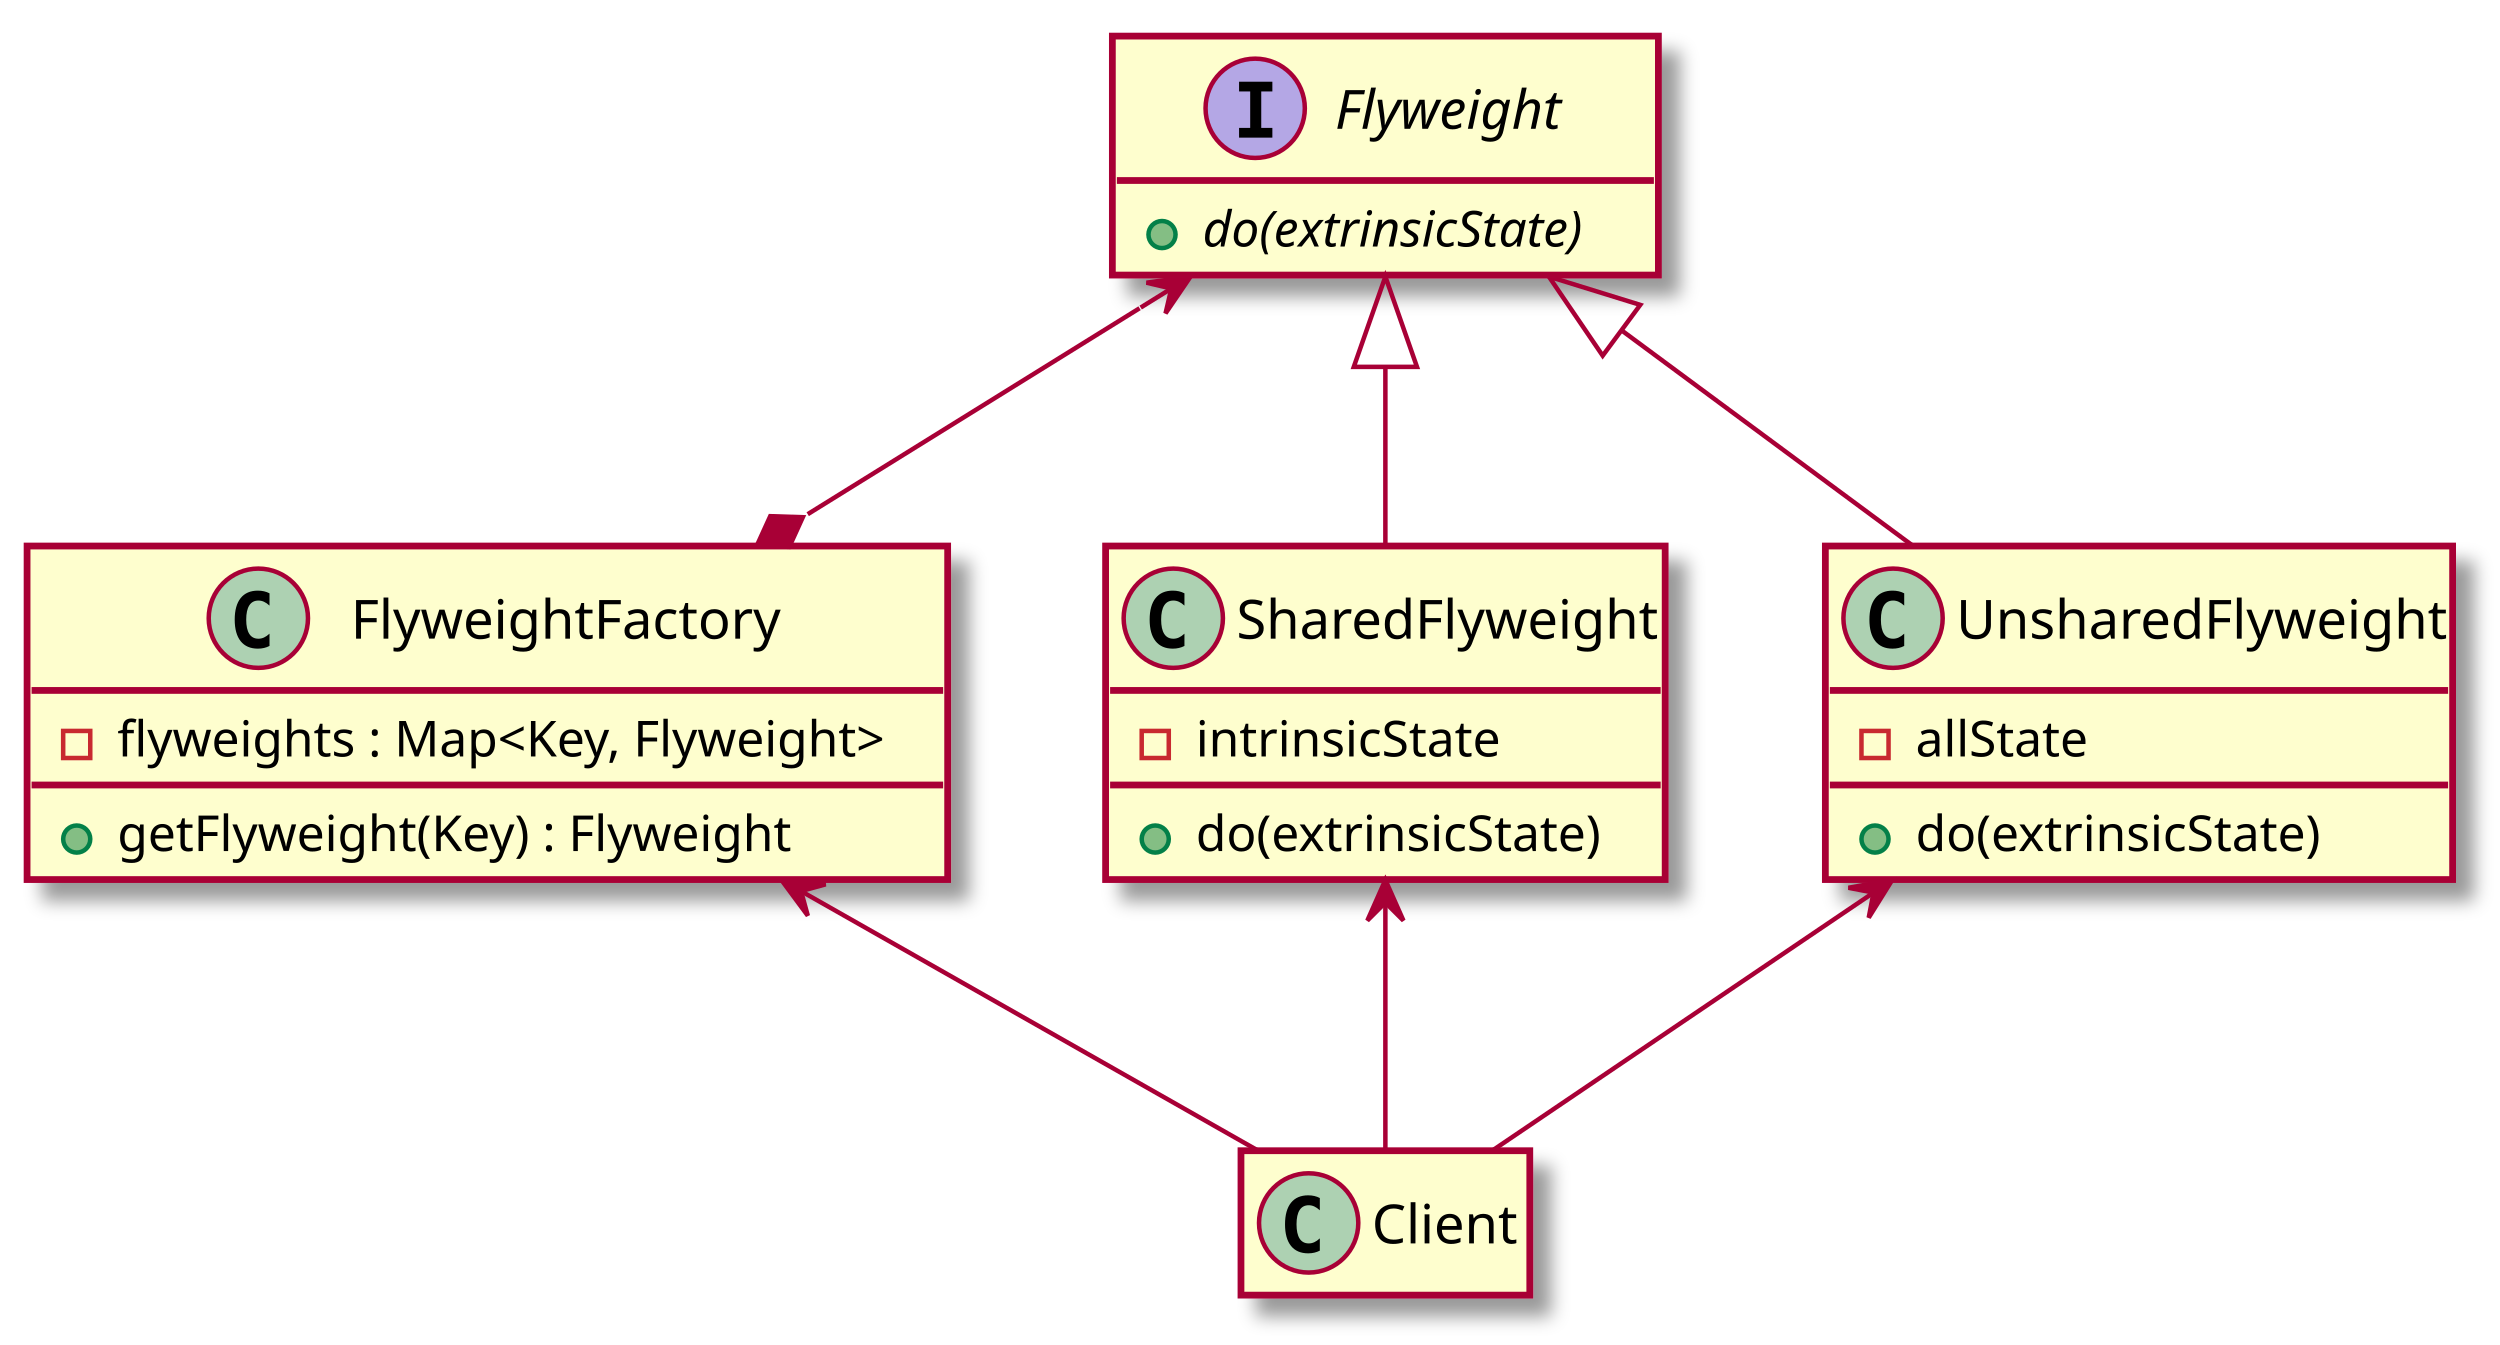
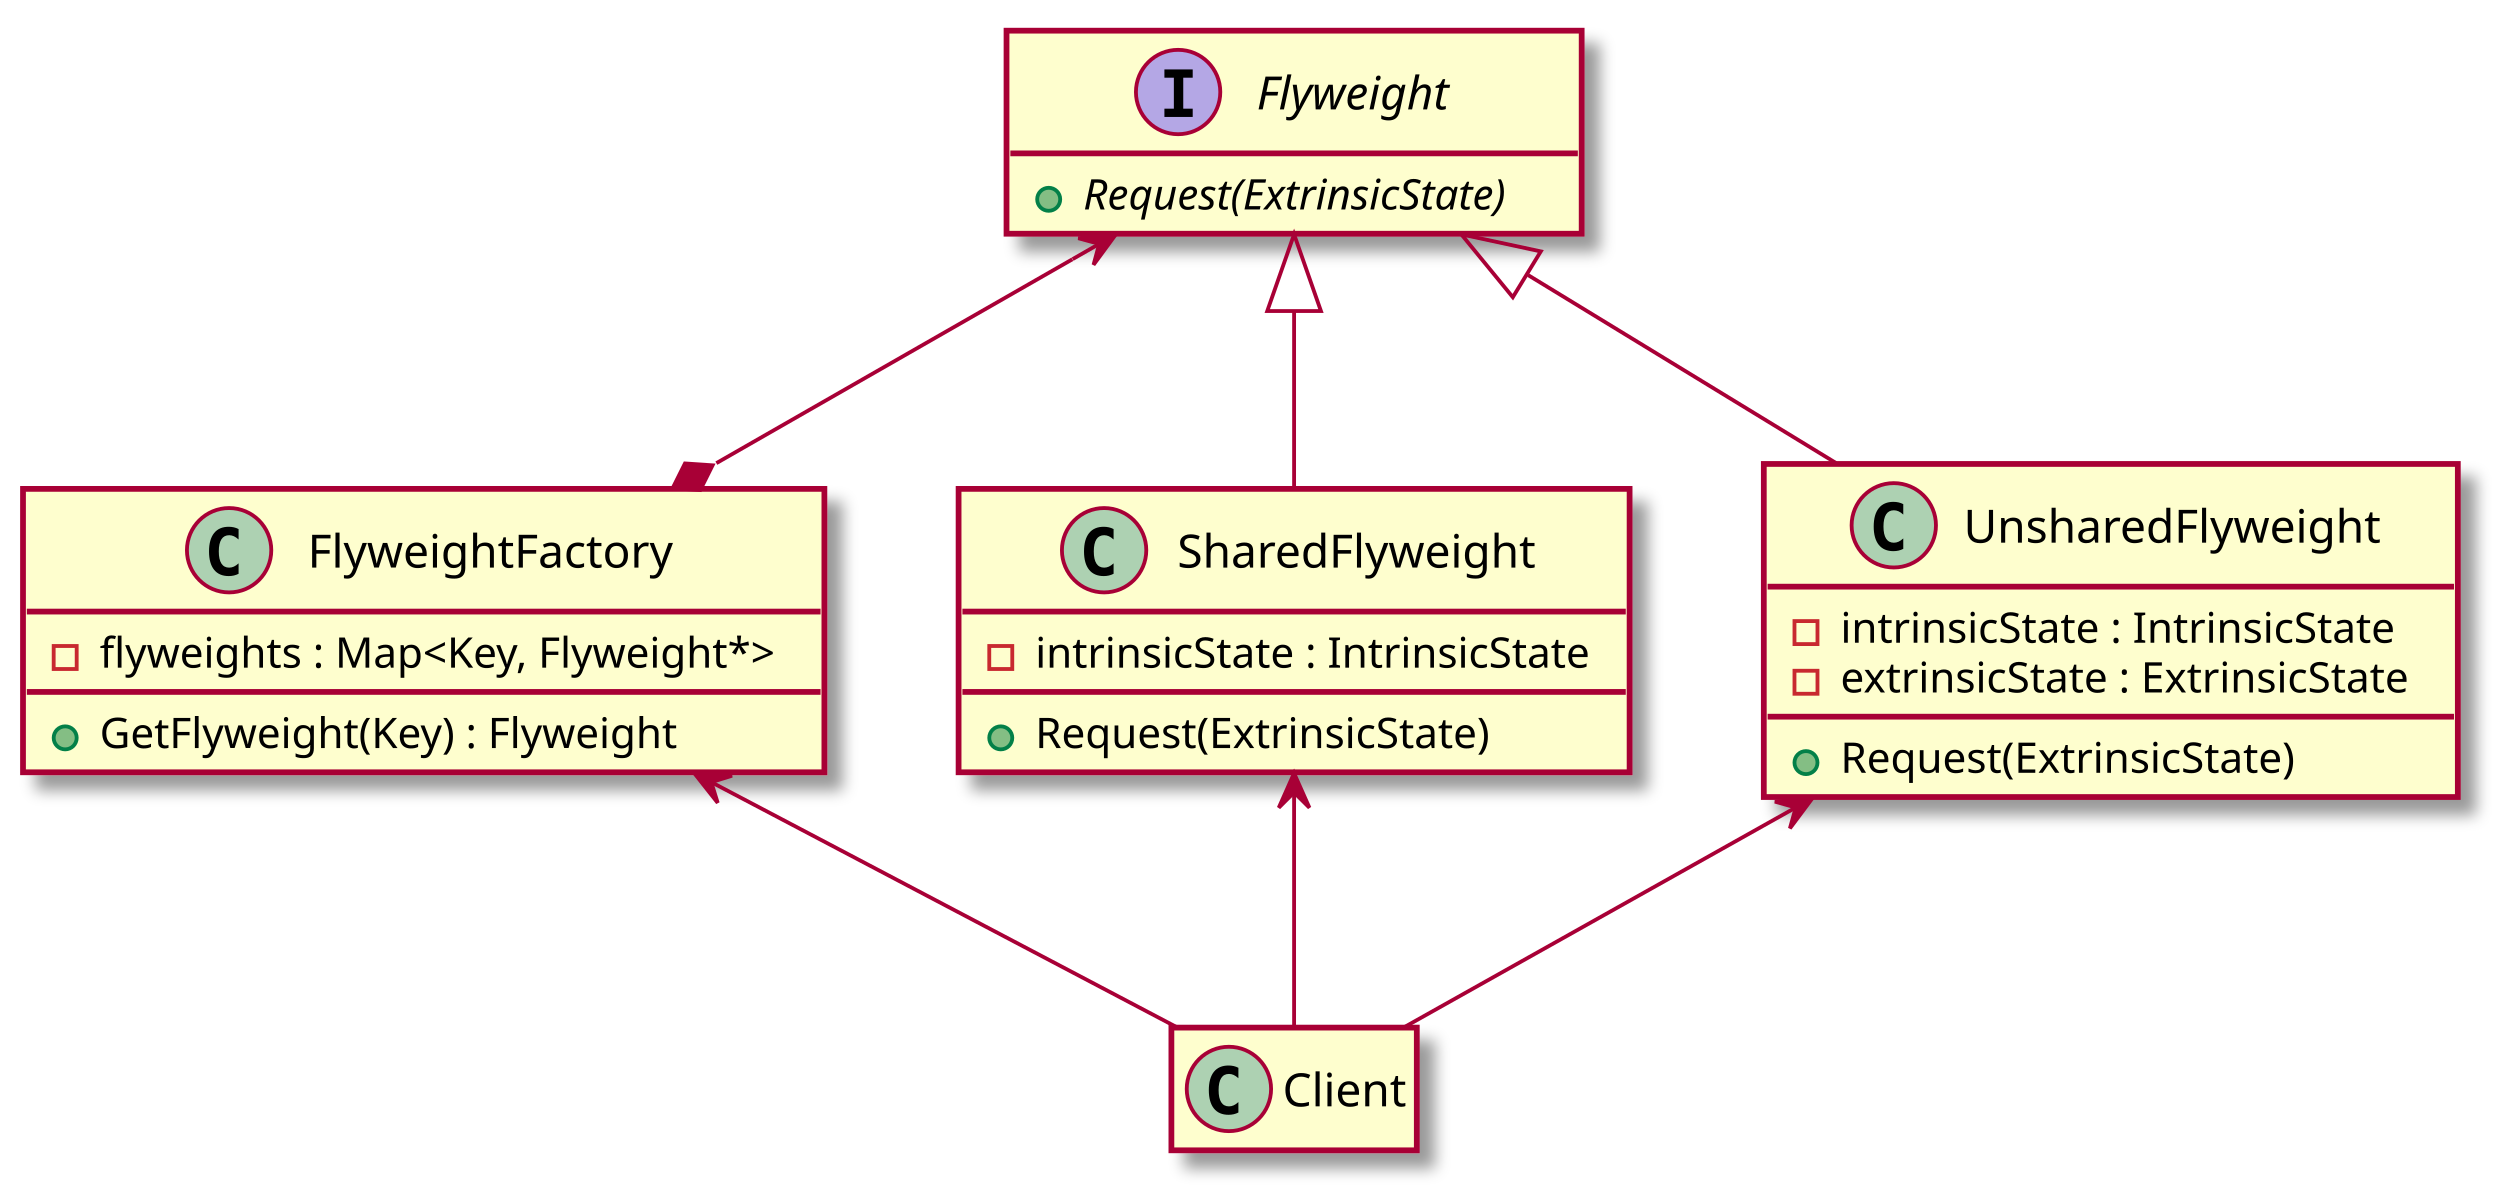
- <svg xmlns="http://www.w3.org/2000/svg" contentScriptType="application/ecmascript" contentStyleType="text/css" height="298px" preserveAspectRatio="none" style="width:554px;height:298px;" version="1.1" viewBox="0 0 554 298" width="554px" zoomAndPan="magnify">
+ <svg xmlns="http://www.w3.org/2000/svg" contentScriptType="application/ecmascript" contentStyleType="text/css" height="311px" preserveAspectRatio="none" style="width:652px;height:311px;" version="1.1" viewBox="0 0 652 311" width="652px" zoomAndPan="magnify">
  <defs>
-     <filter height="300%" id="f1h2ymdb4ndcr1" width="300%" x="-1" y="-1">
+     <filter height="300%" id="fpniu04o34m0n" width="300%" x="-1" y="-1">
      <feGaussianBlur result="blurOut" stdDeviation="2.0" />
      <feColorMatrix in="blurOut" result="blurOut2" type="matrix" values="0 0 0 0 0 0 0 0 0 0 0 0 0 0 0 0 0 0 .4 0" />
      <feOffset dx="4.0" dy="4.0" in="blurOut2" result="blurOut3" />
      <feBlend in="SourceGraphic" in2="blurOut3" mode="normal" />
    </filter>
  </defs>
  <g>
-     <rect fill="#FEFECE" filter="url(#f1h2ymdb4ndcr1)" height="52.955" id="Flyweight" style="stroke: #A80036; stroke-width: 1.5;" width="121" x="246.5" y="8" />
-     <ellipse cx="278.15" cy="24" fill="#B4A7E5" rx="11" ry="11" style="stroke: #A80036; stroke-width: 1.0;" />
-     <path d="M274.578,20.265 L274.578,18.107 L281.957,18.107 L281.957,20.265 L279.492,20.265 L279.492,28.342 L281.957,28.342 L281.957,30.5 L274.578,30.5 L274.578,28.342 L277.043,28.342 L277.043,20.265 Z " />
-     <text fill="#000000" font-family="sans-serif" font-size="12" font-style="italic" lengthAdjust="spacingAndGlyphs" textLength="52" x="295.85" y="28.535">Flyweight</text>
-     <line style="stroke: #A80036; stroke-width: 1.5;" x1="247.5" x2="366.5" y1="40" y2="40" />
-     <ellipse cx="257.5" cy="51.977" fill="#84BE84" rx="3" ry="3" style="stroke: #038048; stroke-width: 1.0;" />
-     <text fill="#000000" font-family="sans-serif" font-size="11" font-style="italic" lengthAdjust="spacingAndGlyphs" textLength="95" x="266.5" y="54.635">do(extrinsicState)</text>
-     <rect fill="#FEFECE" filter="url(#f1h2ymdb4ndcr1)" height="73.91" id="FlyweightFactory" style="stroke: #A80036; stroke-width: 1.5;" width="204" x="6" y="121" />
-     <ellipse cx="57.25" cy="137" fill="#ADD1B2" rx="11" ry="11" style="stroke: #A80036; stroke-width: 1.0;" />
-     <path d="M59.723,143.143 Q59.142,143.442 58.503,143.591 Q57.864,143.741 57.158,143.741 Q54.651,143.741 53.331,142.089 Q52.012,140.437 52.012,137.316 Q52.012,134.186 53.331,132.535 Q54.651,130.883 57.158,130.883 Q57.864,130.883 58.511,131.032 Q59.159,131.182 59.723,131.481 L59.723,134.203 Q59.092,133.622 58.499,133.352 Q57.905,133.083 57.274,133.083 Q55.93,133.083 55.245,134.149 Q54.56,135.216 54.56,137.316 Q54.56,139.408 55.245,140.474 Q55.93,141.541 57.274,141.541 Q57.905,141.541 58.499,141.271 Q59.092,141.001 59.723,140.42 Z " />
-     <text fill="#000000" font-family="sans-serif" font-size="12" lengthAdjust="spacingAndGlyphs" textLength="93" x="77.75" y="141.535">FlyweightFactory</text>
-     <line style="stroke: #A80036; stroke-width: 1.5;" x1="7" x2="209" y1="153" y2="153" />
-     <rect fill="none" height="6" style="stroke: #C82930; stroke-width: 1.0;" width="6" x="14" y="161.977" />
-     <text fill="#000000" font-family="sans-serif" font-size="11" lengthAdjust="spacingAndGlyphs" textLength="178" x="26" y="167.635">flyweights : Map&lt;Key, Flyweight&gt;</text>
-     <line style="stroke: #A80036; stroke-width: 1.5;" x1="7" x2="209" y1="173.955" y2="173.955" />
-     <ellipse cx="17" cy="185.933" fill="#84BE84" rx="3" ry="3" style="stroke: #038048; stroke-width: 1.0;" />
-     <text fill="#000000" font-family="sans-serif" font-size="11" lengthAdjust="spacingAndGlyphs" textLength="153" x="26" y="188.59">getFlyweight(Key) : Flyweight</text>
-     <rect fill="#FEFECE" filter="url(#f1h2ymdb4ndcr1)" height="73.91" id="SharedFlyweight" style="stroke: #A80036; stroke-width: 1.5;" width="124" x="245" y="121" />
-     <ellipse cx="260" cy="137" fill="#ADD1B2" rx="11" ry="11" style="stroke: #A80036; stroke-width: 1.0;" />
-     <path d="M262.473,143.143 Q261.892,143.442 261.253,143.591 Q260.614,143.741 259.908,143.741 Q257.401,143.741 256.082,142.089 Q254.762,140.437 254.762,137.316 Q254.762,134.186 256.082,132.535 Q257.401,130.883 259.908,130.883 Q260.614,130.883 261.261,131.032 Q261.909,131.182 262.473,131.481 L262.473,134.203 Q261.842,133.622 261.249,133.352 Q260.655,133.083 260.024,133.083 Q258.68,133.083 257.995,134.149 Q257.31,135.216 257.31,137.316 Q257.31,139.408 257.995,140.474 Q258.68,141.541 260.024,141.541 Q260.655,141.541 261.249,141.271 Q261.842,141.001 262.473,140.42 Z " />
-     <text fill="#000000" font-family="sans-serif" font-size="12" lengthAdjust="spacingAndGlyphs" textLength="92" x="274" y="141.535">SharedFlyweight</text>
-     <line style="stroke: #A80036; stroke-width: 1.5;" x1="246" x2="368" y1="153" y2="153" />
-     <rect fill="none" height="6" style="stroke: #C82930; stroke-width: 1.0;" width="6" x="253" y="161.977" />
-     <text fill="#000000" font-family="sans-serif" font-size="11" lengthAdjust="spacingAndGlyphs" textLength="70" x="265" y="167.635">intrinsicState</text>
-     <line style="stroke: #A80036; stroke-width: 1.5;" x1="246" x2="368" y1="173.955" y2="173.955" />
-     <ellipse cx="256" cy="185.933" fill="#84BE84" rx="3" ry="3" style="stroke: #038048; stroke-width: 1.0;" />
-     <text fill="#000000" font-family="sans-serif" font-size="11" lengthAdjust="spacingAndGlyphs" textLength="95" x="265" y="188.59">do(extrinsicState)</text>
-     <rect fill="#FEFECE" filter="url(#f1h2ymdb4ndcr1)" height="73.91" id="UnsharedFlyweight" style="stroke: #A80036; stroke-width: 1.5;" width="139" x="404.5" y="121" />
-     <ellipse cx="419.5" cy="137" fill="#ADD1B2" rx="11" ry="11" style="stroke: #A80036; stroke-width: 1.0;" />
-     <path d="M421.973,143.143 Q421.392,143.442 420.753,143.591 Q420.114,143.741 419.408,143.741 Q416.901,143.741 415.582,142.089 Q414.262,140.437 414.262,137.316 Q414.262,134.186 415.582,132.535 Q416.901,130.883 419.408,130.883 Q420.114,130.883 420.761,131.032 Q421.409,131.182 421.973,131.481 L421.973,134.203 Q421.342,133.622 420.749,133.352 Q420.155,133.083 419.524,133.083 Q418.18,133.083 417.495,134.149 Q416.81,135.216 416.81,137.316 Q416.81,139.408 417.495,140.474 Q418.18,141.541 419.524,141.541 Q420.155,141.541 420.749,141.271 Q421.342,141.001 421.973,140.42 Z " />
-     <text fill="#000000" font-family="sans-serif" font-size="12" lengthAdjust="spacingAndGlyphs" textLength="107" x="433.5" y="141.535">UnsharedFlyweight</text>
-     <line style="stroke: #A80036; stroke-width: 1.5;" x1="405.5" x2="542.5" y1="153" y2="153" />
-     <rect fill="none" height="6" style="stroke: #C82930; stroke-width: 1.0;" width="6" x="412.5" y="161.977" />
-     <text fill="#000000" font-family="sans-serif" font-size="11" lengthAdjust="spacingAndGlyphs" textLength="38" x="424.5" y="167.635">allState</text>
-     <line style="stroke: #A80036; stroke-width: 1.5;" x1="405.5" x2="542.5" y1="173.955" y2="173.955" />
-     <ellipse cx="415.5" cy="185.933" fill="#84BE84" rx="3" ry="3" style="stroke: #038048; stroke-width: 1.0;" />
-     <text fill="#000000" font-family="sans-serif" font-size="11" lengthAdjust="spacingAndGlyphs" textLength="95" x="424.5" y="188.59">do(extrinsicState)</text>
-     <rect fill="#FEFECE" filter="url(#f1h2ymdb4ndcr1)" height="32" id="Client" style="stroke: #A80036; stroke-width: 1.5;" width="64" x="275" y="255" />
-     <ellipse cx="290" cy="271" fill="#ADD1B2" rx="11" ry="11" style="stroke: #A80036; stroke-width: 1.0;" />
-     <path d="M292.473,277.143 Q291.892,277.442 291.253,277.591 Q290.614,277.741 289.908,277.741 Q287.401,277.741 286.082,276.089 Q284.762,274.437 284.762,271.316 Q284.762,268.187 286.082,266.535 Q287.401,264.883 289.908,264.883 Q290.614,264.883 291.261,265.032 Q291.909,265.182 292.473,265.481 L292.473,268.203 Q291.842,267.622 291.249,267.352 Q290.655,267.082 290.024,267.082 Q288.68,267.082 287.995,268.149 Q287.31,269.216 287.31,271.316 Q287.31,273.408 287.995,274.474 Q288.68,275.541 290.024,275.541 Q290.655,275.541 291.249,275.271 Q291.842,275.002 292.473,274.42 Z " />
-     <text fill="#000000" font-family="sans-serif" font-size="12" lengthAdjust="spacingAndGlyphs" textLength="32" x="304" y="275.535">Client</text>
-     <path d="M252.531,68.303 C229.838,82.387 203.185,98.928 178.988,113.945 " fill="none" id="Flyweight-FlyweightFactory" style="stroke: #A80036; stroke-width: 1.0;" />
-     <polygon fill="#A80036" points="167.702,120.948,174.91,121.183,177.898,114.621,170.691,114.386,167.702,120.948" style="stroke: #A80036; stroke-width: 1.0;" />
-     <polygon fill="#A80036" points="263.82,61.298,254.064,62.645,259.572,63.934,258.282,69.442,263.82,61.298" style="stroke: #A80036; stroke-width: 1.0;" />
-     <line style="stroke: #A80036; stroke-width: 1.0;" x1="259.572" x2="252.774" y1="63.934" y2="68.153" />
-     <path d="M307,81.356 C307,94.454 307,108.503 307,120.948 " fill="none" id="Flyweight-SharedFlyweight" style="stroke: #A80036; stroke-width: 1.0;" />
-     <polygon fill="none" points="300,81.298,307,61.298,314,81.298,300,81.298" style="stroke: #A80036; stroke-width: 1.0;" />
-     <path d="M359.361,73.222 C379.964,88.459 403.52,105.879 423.898,120.948 " fill="none" id="Flyweight-UnsharedFlyweight" style="stroke: #A80036; stroke-width: 1.0;" />
-     <polygon fill="none" points="355.155,78.818,343.236,61.298,363.479,67.561,355.155,78.818" style="stroke: #A80036; stroke-width: 1.0;" />
-     <path d="M177.798,197.634 C212.485,217.331 252.473,240.037 278.663,254.909 " fill="none" id="FlyweightFactory-Client" style="stroke: #A80036; stroke-width: 1.0;" />
-     <polygon fill="#A80036" points="173.16,195,179.011,202.923,177.508,197.469,182.961,195.966,173.16,195" style="stroke: #A80036; stroke-width: 1.0;" />
-     <path d="M307,200.287 C307,219.275 307,240.553 307,254.761 " fill="none" id="SharedFlyweight-Client" style="stroke: #A80036; stroke-width: 1.0;" />
-     <polygon fill="#A80036" points="307,195,303,204,307,200,311,204,307,195" style="stroke: #A80036; stroke-width: 1.0;" />
-     <path d="M415.082,197.866 C386.15,217.443 352.895,239.946 330.999,254.761 " fill="none" id="UnsharedFlyweight-Client" style="stroke: #A80036; stroke-width: 1.0;" />
-     <polygon fill="#A80036" points="419.318,195,409.622,196.731,415.177,197.803,414.106,203.357,419.318,195" style="stroke: #A80036; stroke-width: 1.0;" />
+     <rect fill="#FEFECE" filter="url(#fpniu04o34m0n)" height="52.955" id="Flyweight" style="stroke: #A80036; stroke-width: 1.5;" width="150" x="262.5" y="8" />
+     <ellipse cx="307.25" cy="24" fill="#B4A7E5" rx="11" ry="11" style="stroke: #A80036; stroke-width: 1.0;" />
+     <path d="M303.678,20.265 L303.678,18.107 L311.057,18.107 L311.057,20.265 L308.592,20.265 L308.592,28.342 L311.057,28.342 L311.057,30.5 L303.678,30.5 L303.678,28.342 L306.143,28.342 L306.143,20.265 Z " />
+     <text fill="#000000" font-family="sans-serif" font-size="12" font-style="italic" lengthAdjust="spacingAndGlyphs" textLength="52" x="327.75" y="28.535">Flyweight</text>
+     <line style="stroke: #A80036; stroke-width: 1.5;" x1="263.5" x2="411.5" y1="40" y2="40" />
+     <ellipse cx="273.5" cy="51.977" fill="#84BE84" rx="3" ry="3" style="stroke: #038048; stroke-width: 1.0;" />
+     <text fill="#000000" font-family="sans-serif" font-size="11" font-style="italic" lengthAdjust="spacingAndGlyphs" textLength="124" x="282.5" y="54.635">Request(ExtrinsicState)</text>
+     <rect fill="#FEFECE" filter="url(#fpniu04o34m0n)" height="73.91" id="FlyweightFactory" style="stroke: #A80036; stroke-width: 1.5;" width="209" x="6" y="127.5" />
+     <ellipse cx="59.75" cy="143.5" fill="#ADD1B2" rx="11" ry="11" style="stroke: #A80036; stroke-width: 1.0;" />
+     <path d="M62.223,149.643 Q61.642,149.942 61.003,150.091 Q60.364,150.241 59.658,150.241 Q57.151,150.241 55.831,148.589 Q54.512,146.937 54.512,143.816 Q54.512,140.686 55.831,139.035 Q57.151,137.383 59.658,137.383 Q60.364,137.383 61.011,137.532 Q61.659,137.682 62.223,137.981 L62.223,140.703 Q61.592,140.122 60.999,139.852 Q60.405,139.583 59.774,139.583 Q58.43,139.583 57.745,140.649 Q57.06,141.716 57.06,143.816 Q57.06,145.908 57.745,146.974 Q58.43,148.041 59.774,148.041 Q60.405,148.041 60.999,147.771 Q61.592,147.501 62.223,146.92 Z " />
+     <text fill="#000000" font-family="sans-serif" font-size="12" lengthAdjust="spacingAndGlyphs" textLength="93" x="80.25" y="148.035">FlyweightFactory</text>
+     <line style="stroke: #A80036; stroke-width: 1.5;" x1="7" x2="214" y1="159.5" y2="159.5" />
+     <rect fill="none" height="6" style="stroke: #C82930; stroke-width: 1.0;" width="6" x="14" y="168.477" />
+     <text fill="#000000" font-family="sans-serif" font-size="11" lengthAdjust="spacingAndGlyphs" textLength="183" x="26" y="174.135">flyweights : Map&lt;Key, Flyweight*&gt;</text>
+     <line style="stroke: #A80036; stroke-width: 1.5;" x1="7" x2="214" y1="180.455" y2="180.455" />
+     <ellipse cx="17" cy="192.433" fill="#84BE84" rx="3" ry="3" style="stroke: #038048; stroke-width: 1.0;" />
+     <text fill="#000000" font-family="sans-serif" font-size="11" lengthAdjust="spacingAndGlyphs" textLength="154" x="26" y="195.09">GetFlyweight(Key) : Flyweight</text>
+     <rect fill="#FEFECE" filter="url(#fpniu04o34m0n)" height="73.91" id="SharedFlyweight" style="stroke: #A80036; stroke-width: 1.5;" width="175" x="250" y="127.5" />
+     <ellipse cx="287.95" cy="143.5" fill="#ADD1B2" rx="11" ry="11" style="stroke: #A80036; stroke-width: 1.0;" />
+     <path d="M290.423,149.643 Q289.842,149.942 289.203,150.091 Q288.564,150.241 287.858,150.241 Q285.351,150.241 284.031,148.589 Q282.712,146.937 282.712,143.816 Q282.712,140.686 284.031,139.035 Q285.351,137.383 287.858,137.383 Q288.564,137.383 289.211,137.532 Q289.859,137.682 290.423,137.981 L290.423,140.703 Q289.792,140.122 289.199,139.852 Q288.605,139.583 287.974,139.583 Q286.63,139.583 285.945,140.649 Q285.26,141.716 285.26,143.816 Q285.26,145.908 285.945,146.974 Q286.63,148.041 287.974,148.041 Q288.605,148.041 289.199,147.771 Q289.792,147.501 290.423,146.92 Z " />
+     <text fill="#000000" font-family="sans-serif" font-size="12" lengthAdjust="spacingAndGlyphs" textLength="92" x="307.05" y="148.035">SharedFlyweight</text>
+     <line style="stroke: #A80036; stroke-width: 1.5;" x1="251" x2="424" y1="159.5" y2="159.5" />
+     <rect fill="none" height="6" style="stroke: #C82930; stroke-width: 1.0;" width="6" x="258" y="168.477" />
+     <text fill="#000000" font-family="sans-serif" font-size="11" lengthAdjust="spacingAndGlyphs" textLength="149" x="270" y="174.135">intrinsicState : IntrinsicState</text>
+     <line style="stroke: #A80036; stroke-width: 1.5;" x1="251" x2="424" y1="180.455" y2="180.455" />
+     <ellipse cx="261" cy="192.433" fill="#84BE84" rx="3" ry="3" style="stroke: #038048; stroke-width: 1.0;" />
+     <text fill="#000000" font-family="sans-serif" font-size="11" lengthAdjust="spacingAndGlyphs" textLength="124" x="270" y="195.09">Request(ExtrinsicState)</text>
+     <rect fill="#FEFECE" filter="url(#fpniu04o34m0n)" height="86.865" id="UnsharedFlyweight" style="stroke: #A80036; stroke-width: 1.5;" width="181" x="460" y="121" />
+     <ellipse cx="493.9" cy="137" fill="#ADD1B2" rx="11" ry="11" style="stroke: #A80036; stroke-width: 1.0;" />
+     <path d="M496.373,143.143 Q495.792,143.442 495.153,143.591 Q494.514,143.741 493.808,143.741 Q491.301,143.741 489.981,142.089 Q488.662,140.437 488.662,137.316 Q488.662,134.186 489.981,132.535 Q491.301,130.883 493.808,130.883 Q494.514,130.883 495.161,131.032 Q495.809,131.182 496.373,131.481 L496.373,134.203 Q495.742,133.622 495.149,133.352 Q494.555,133.083 493.924,133.083 Q492.58,133.083 491.895,134.149 Q491.21,135.216 491.21,137.316 Q491.21,139.408 491.895,140.474 Q492.58,141.541 493.924,141.541 Q494.555,141.541 495.149,141.271 Q495.742,141.001 496.373,140.42 Z " />
+     <text fill="#000000" font-family="sans-serif" font-size="12" lengthAdjust="spacingAndGlyphs" textLength="107" x="512.1" y="141.535">UnsharedFlyweight</text>
+     <line style="stroke: #A80036; stroke-width: 1.5;" x1="461" x2="640" y1="153" y2="153" />
+     <rect fill="none" height="6" style="stroke: #C82930; stroke-width: 1.0;" width="6" x="468" y="161.977" />
+     <text fill="#000000" font-family="sans-serif" font-size="11" lengthAdjust="spacingAndGlyphs" textLength="149" x="480" y="167.635">intrinsicState : IntrinsicState</text>
+     <rect fill="none" height="6" style="stroke: #C82930; stroke-width: 1.0;" width="6" x="468" y="174.933" />
+     <text fill="#000000" font-family="sans-serif" font-size="11" lengthAdjust="spacingAndGlyphs" textLength="155" x="480" y="180.59">extrinsicState : ExtrinsicState</text>
+     <line style="stroke: #A80036; stroke-width: 1.5;" x1="461" x2="640" y1="186.91" y2="186.91" />
+     <ellipse cx="471" cy="198.888" fill="#84BE84" rx="3" ry="3" style="stroke: #038048; stroke-width: 1.0;" />
+     <text fill="#000000" font-family="sans-serif" font-size="11" lengthAdjust="spacingAndGlyphs" textLength="124" x="480" y="201.545">Request(ExtrinsicState)</text>
+     <rect fill="#FEFECE" filter="url(#fpniu04o34m0n)" height="32" id="Client" style="stroke: #A80036; stroke-width: 1.5;" width="64" x="305.5" y="268" />
+     <ellipse cx="320.5" cy="284" fill="#ADD1B2" rx="11" ry="11" style="stroke: #A80036; stroke-width: 1.0;" />
+     <path d="M322.973,290.143 Q322.392,290.442 321.753,290.591 Q321.114,290.741 320.408,290.741 Q317.901,290.741 316.582,289.089 Q315.262,287.437 315.262,284.316 Q315.262,281.187 316.582,279.535 Q317.901,277.883 320.408,277.883 Q321.114,277.883 321.761,278.032 Q322.409,278.182 322.973,278.481 L322.973,281.203 Q322.342,280.622 321.749,280.352 Q321.155,280.082 320.524,280.082 Q319.18,280.082 318.495,281.149 Q317.81,282.216 317.81,284.316 Q317.81,286.408 318.495,287.474 Q319.18,288.541 320.524,288.541 Q321.155,288.541 321.749,288.271 Q322.342,288.002 322.973,287.42 Z " />
+     <text fill="#000000" font-family="sans-serif" font-size="12" lengthAdjust="spacingAndGlyphs" textLength="32" x="334.5" y="288.535">Client</text>
+     <path d="M279.673,67.617 C251.464,83.772 217.157,103.419 186.829,120.787 " fill="none" id="Flyweight-FlyweightFactory" style="stroke: #A80036; stroke-width: 1.0;" />
+     <polygon fill="#A80036" points="175.422,127.32,182.617,127.809,185.835,121.356,178.641,120.867,175.422,127.32" style="stroke: #A80036; stroke-width: 1.0;" />
+     <polygon fill="#A80036" points="291.015,61.121,281.218,62.123,286.676,63.606,285.193,69.065,291.015,61.121" style="stroke: #A80036; stroke-width: 1.0;" />
+     <line style="stroke: #A80036; stroke-width: 1.0;" x1="286.676" x2="279.734" y1="63.606" y2="67.582" />
+     <path d="M337.5,81.376 C337.5,96.397 337.5,112.82 337.5,127.073 " fill="none" id="Flyweight-SharedFlyweight" style="stroke: #A80036; stroke-width: 1.0;" />
+     <polygon fill="none" points="330.5,81.121,337.5,61.121,344.5,81.121,330.5,81.121" style="stroke: #A80036; stroke-width: 1.0;" />
+     <path d="M398.53,71.748 C423.589,87.043 452.784,104.861 478.848,120.769 " fill="none" id="Flyweight-UnsharedFlyweight" style="stroke: #A80036; stroke-width: 1.0;" />
+     <polygon fill="none" points="394.543,77.516,381.118,61.121,401.836,65.565,394.543,77.516" style="stroke: #A80036; stroke-width: 1.0;" />
+     <path d="M185.574,204.022 C226.984,225.821 276.131,251.693 307.072,267.982 " fill="none" id="FlyweightFactory-Client" style="stroke: #A80036; stroke-width: 1.0;" />
+     <polygon fill="#A80036" points="181.08,201.655,187.18,209.387,185.504,203.985,190.907,202.308,181.08,201.655" style="stroke: #A80036; stroke-width: 1.0;" />
+     <path d="M337.5,206.673 C337.5,227.818 337.5,252.186 337.5,267.825 " fill="none" id="SharedFlyweight-Client" style="stroke: #A80036; stroke-width: 1.0;" />
+     <polygon fill="#A80036" points="337.5,201.655,333.5,210.655,337.5,206.655,341.5,210.655,337.5,201.655" style="stroke: #A80036; stroke-width: 1.0;" />
+     <path d="M468.317,210.607 C432.224,230.857 392.193,253.315 366.037,267.99 " fill="none" id="UnsharedFlyweight-Client" style="stroke: #A80036; stroke-width: 1.0;" />
+     <polygon fill="#A80036" points="472.698,208.149,462.892,209.065,468.337,210.596,466.806,216.042,472.698,208.149" style="stroke: #A80036; stroke-width: 1.0;" />
  </g>
</svg>
